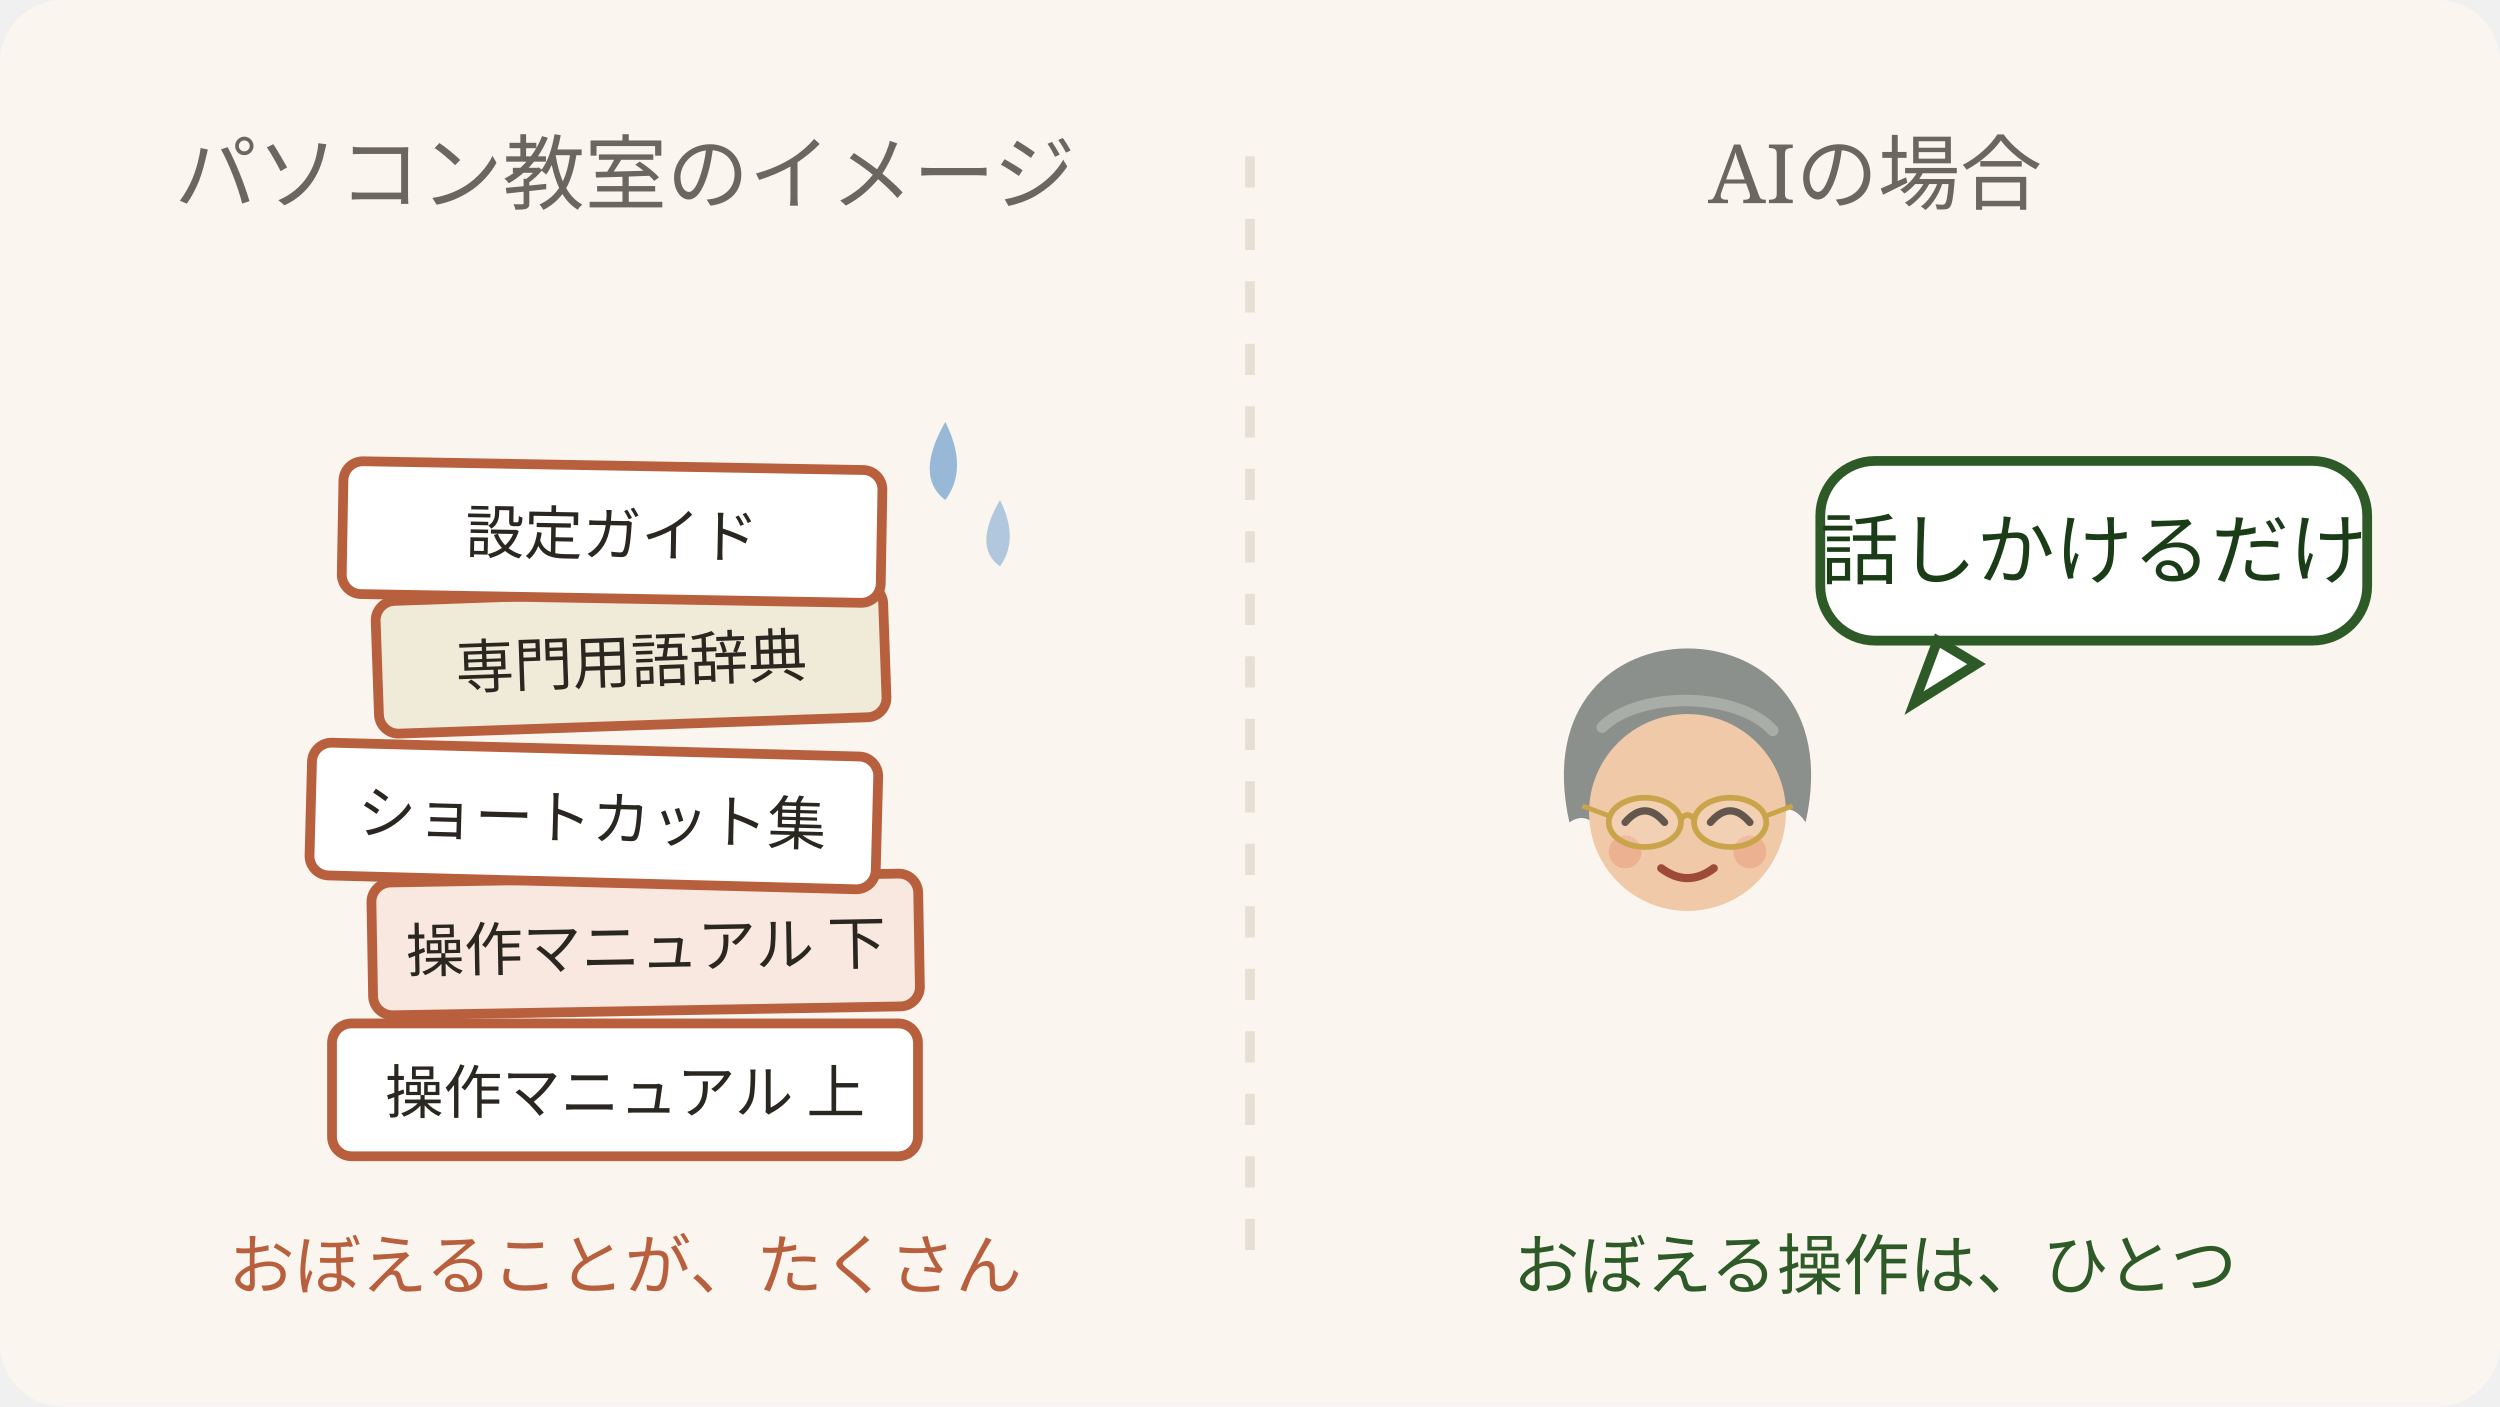
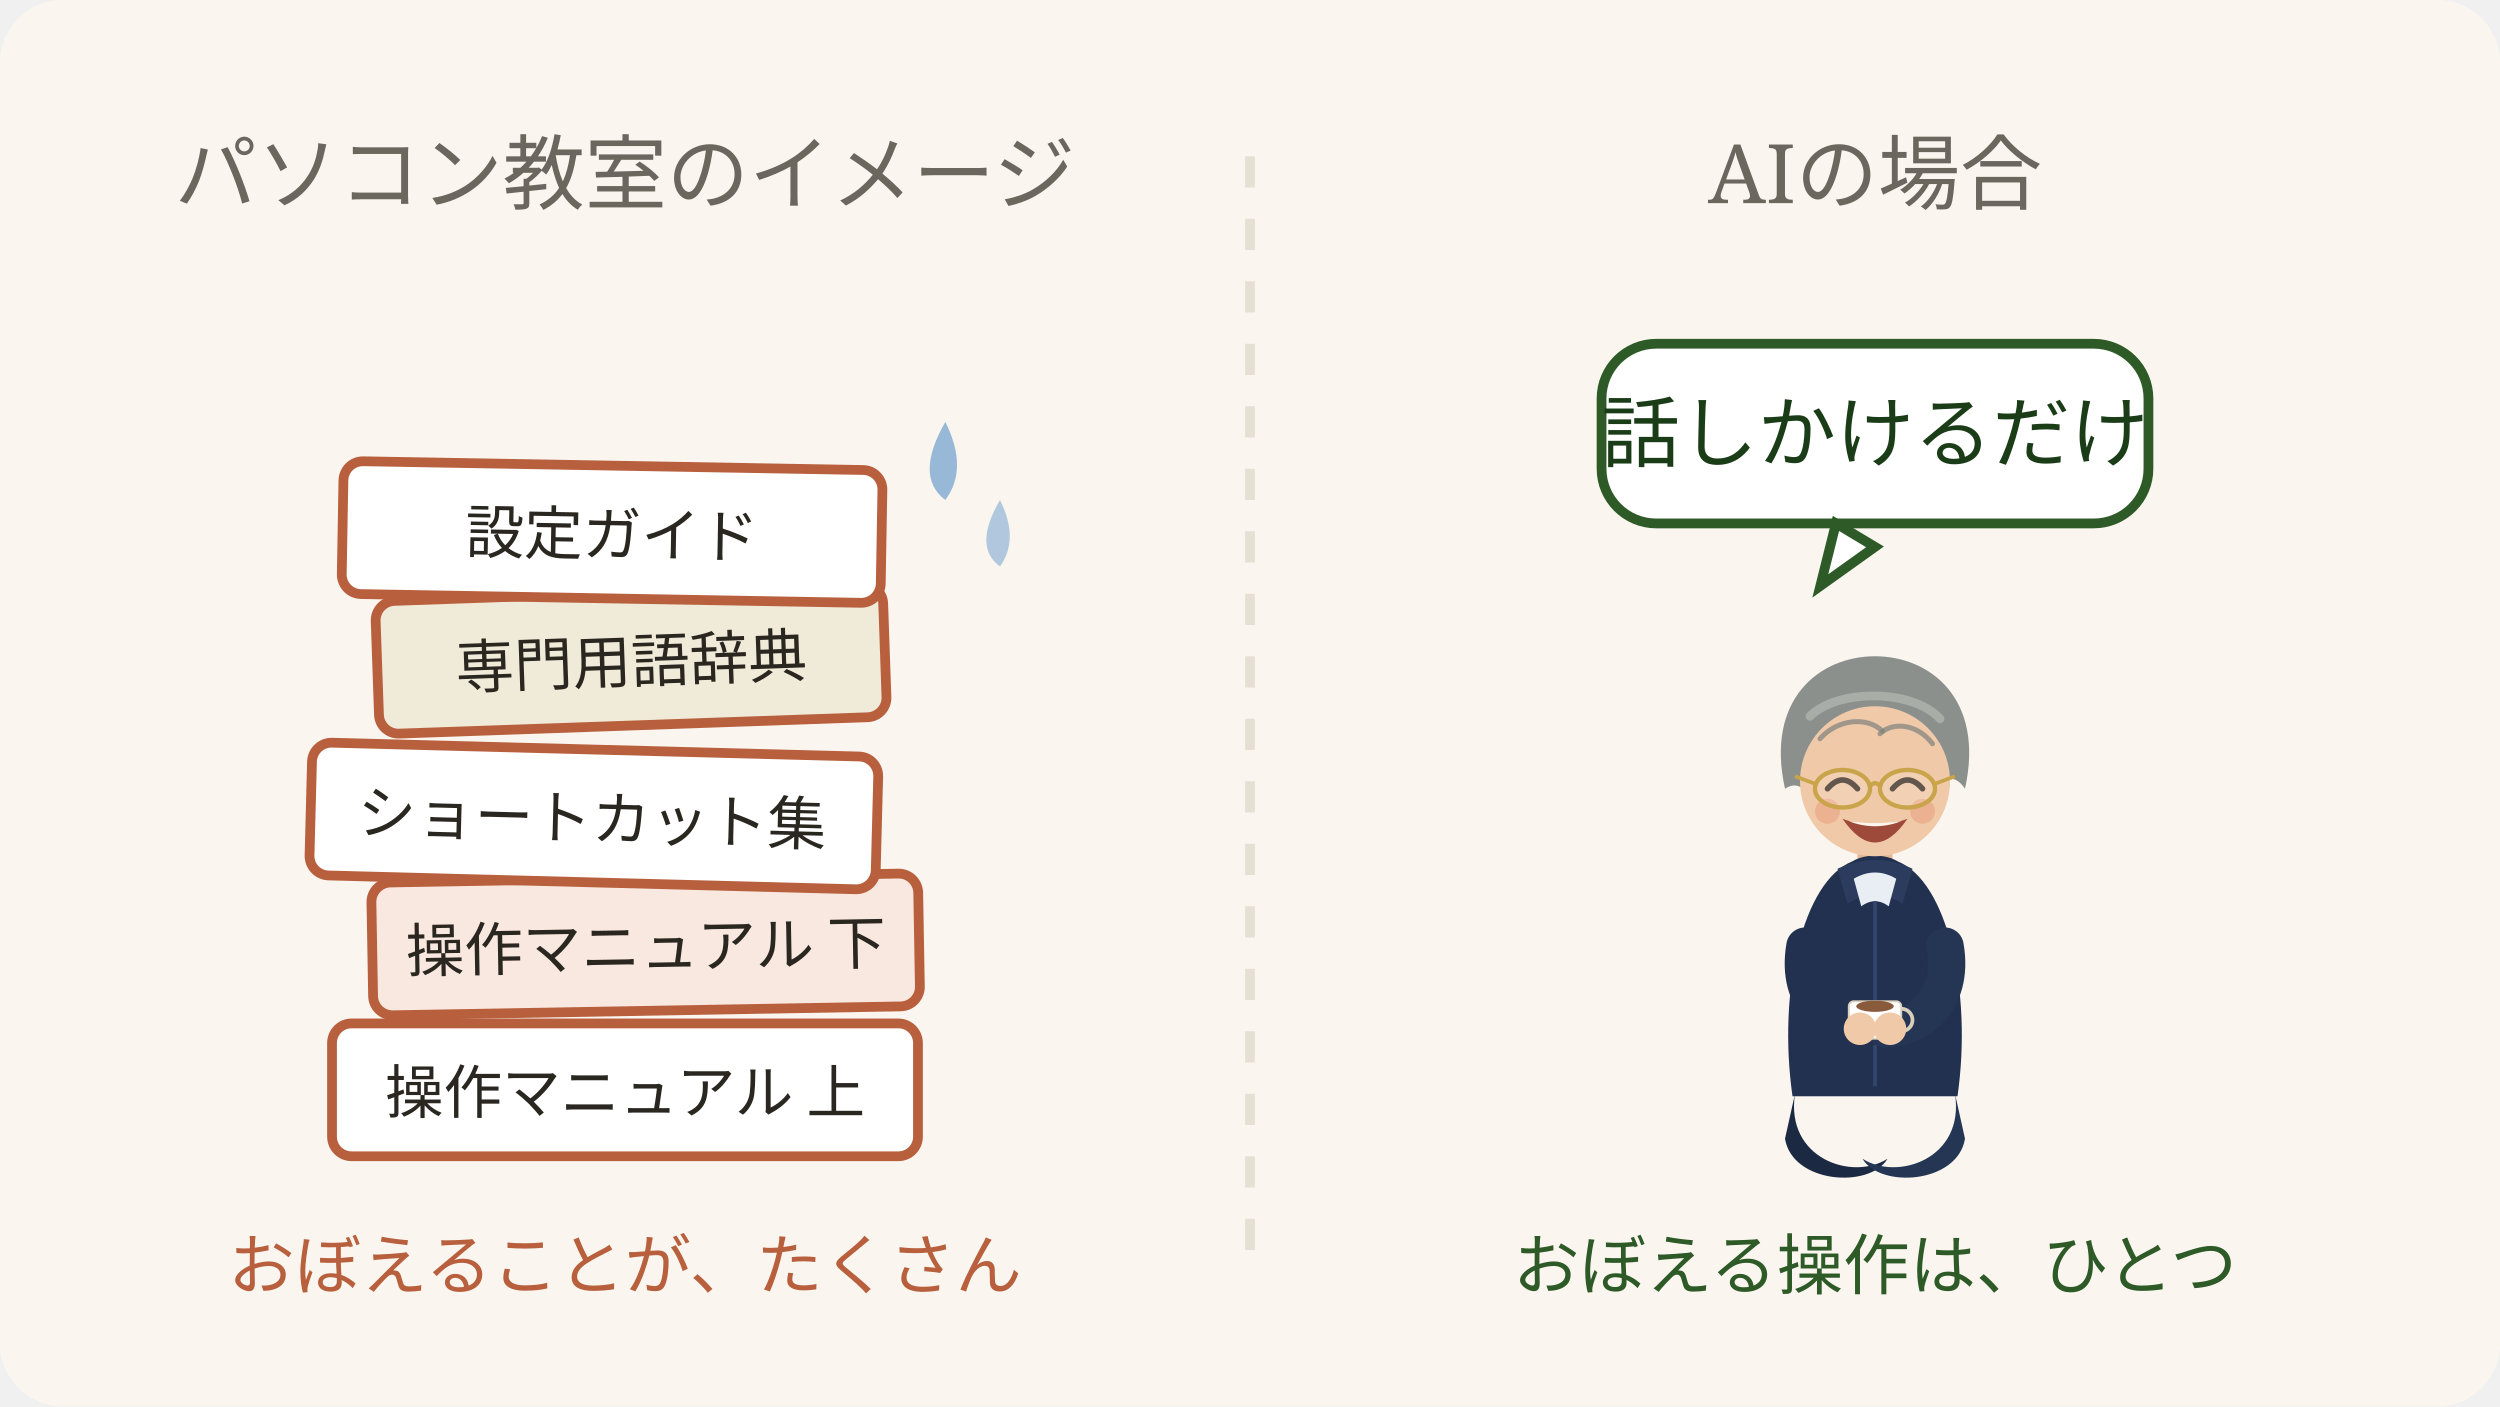
<svg xmlns="http://www.w3.org/2000/svg" viewBox="0 0 640 360" width="640" height="360" role="img" aria-label="左は「パソコン教室のイメージ」として教本が高く積み上がった図、右は「AIの場合」としてマスコットが「話しかけるだけ」とひとこと言っている図の対比">
  <defs>
    <style>
      .cap { font-family: 'Zen Kurenaido', 'Shippori Mincho B1', serif; }
    </style>
  </defs>
  <rect width="640" height="360" rx="16" fill="#faf6ef" />
  <line x1="320" y1="40" x2="320" y2="320" stroke="#e6e0d4" stroke-width="2.5" stroke-dasharray="8 8" />
  <text x="160" y="52" text-anchor="middle" class="cap" font-size="21" fill="#6b665e">パソコン教室のイメージ</text>
  <g class="cap" font-size="15">
    <g transform="translate(85 262)">
      <rect width="150" height="34" rx="5" fill="#ffffff" stroke="#b85f3d" stroke-width="2.5" />
      <text x="75" y="23" text-anchor="middle" fill="#2a2620">操作マニュアル 上</text>
    </g>
    <g transform="translate(95 226) rotate(-1)">
      <rect width="140" height="34" rx="5" fill="#f9e8df" stroke="#b85f3d" stroke-width="2.5" />
      <text x="70" y="23" text-anchor="middle" fill="#2a2620">操作マニュアル 下</text>
    </g>
    <g transform="translate(80 190) rotate(1.5)">
      <rect width="145" height="34" rx="5" fill="#ffffff" stroke="#b85f3d" stroke-width="2.5" />
      <text x="72" y="23" text-anchor="middle" fill="#2a2620">ショートカット集</text>
    </g>
    <g transform="translate(96 154) rotate(-2)">
      <rect width="130" height="34" rx="5" fill="#f0ead8" stroke="#b85f3d" stroke-width="2.5" />
      <text x="65" y="23" text-anchor="middle" fill="#2a2620">専門用語辞典</text>
    </g>
    <g transform="translate(88 118) rotate(1)">
      <rect width="138" height="34" rx="5" fill="#ffffff" stroke="#b85f3d" stroke-width="2.5" />
      <text x="69" y="23" text-anchor="middle" fill="#2a2620">設定ガイド</text>
    </g>
    <path d="M242 108 q6 12 0 20 q-8 -6 0 -20z" fill="#7ea9d1" opacity="0.8" />
    <path d="M256 128 q5 10 0 17 q-7 -5 0 -17z" fill="#7ea9d1" opacity="0.6" />
  </g>
  <text x="160" y="330" text-anchor="middle" class="cap" font-size="17" fill="#b85f3d">おぼえることが、たくさん</text>
  <text x="480" y="52" text-anchor="middle" class="cap" font-size="21" fill="#6b665e">AIの場合</text>
-   <g transform="translate(432,208) scale(0.42)">
+   <g transform="translate(480,200) scale(0.32)">
+     <path d="M-64 250 C-72 302 -18 320 10 302 C-4 326 -66 322 -72 286 Z" fill="#1c2942" />
+     <path d="M64 250 C72 302 18 320 -10 302 C4 326 66 322 72 286 Z" fill="#243654" />
+     <rect x="-14" y="48" width="28" height="22" rx="7" fill="#e6b892" />
+     <path d="M-66 252 C-78 168 -58 80 -18 64 C-8 58 8 58 18 64 C58 80 78 168 66 252 Z" fill="#22314f" />
+     <path d="M-30 70 Q0 56 30 70 L22 98 Q0 84 -22 98 Z" fill="#2c3c5e" />
+     <path d="M-17 78 Q0 68 17 78 L11 100 Q0 92 -11 100 Z" fill="#e9eef5" />
+     <line x1="0" y1="96" x2="0" y2="244" stroke="#33456b" stroke-width="3" />
    <path d="M-72 6 C-88 -66 -44 -100 0 -100 C44 -100 88 -66 72 6 C64 -6 54 -4 48 8 C40 -8 30 -6 24 8 C16 -8 4 -8 -2 8 C-10 -8 -22 -8 -28 8 C-36 -6 -48 -6 -54 10 C-60 2 -66 2 -72 6 Z" fill="#8c908c" />
    <circle cx="0" cy="0" r="60" fill="#f0c9a8" />
    <path d="M-52 -52 C-30 -74 30 -74 52 -50" stroke="#a9ada8" stroke-width="7" fill="none" stroke-linecap="round" />
+     <path d="M-44 -34 C-30 -50 -6 -52 6 -40" stroke="#7d817d" stroke-width="4" fill="none" stroke-linecap="round" opacity="0.7" />
+     <path d="M46 -30 C34 -46 14 -48 4 -38" stroke="#7d817d" stroke-width="4" fill="none" stroke-linecap="round" opacity="0.7" />
    <circle cx="-38" cy="24" r="10" fill="#e79a78" opacity="0.5" />
    <circle cx="38" cy="24" r="10" fill="#e79a78" opacity="0.5" />
    <path d="M-38 6 Q-26 -8 -14 6" stroke="#4a3b2f" stroke-width="4.5" fill="none" stroke-linecap="round" />
    <path d="M14 6 Q26 -8 38 6" stroke="#4a3b2f" stroke-width="4.5" fill="none" stroke-linecap="round" />
    <g stroke="#c9a44a" stroke-width="3.5" fill="#ffffff" fill-opacity="0.14">
      <ellipse cx="-26" cy="6" rx="22" ry="15" />
      <ellipse cx="26" cy="6" rx="22" ry="15" />
    </g>
    <path d="M-4 4 Q0 -1 4 4" stroke="#c9a44a" stroke-width="3.5" fill="none" />
    <line x1="-48" y1="2" x2="-64" y2="-4" stroke="#c9a44a" stroke-width="3" />
    <line x1="48" y1="2" x2="64" y2="-4" stroke="#c9a44a" stroke-width="3" />
-     <path d="M-16 34 Q0 46 16 34" stroke="#9e4a3a" stroke-width="5" fill="none" stroke-linecap="round" />
+     <path d="M-26 30 Q0 40 26 30 Q0 68 -26 30 Z" fill="#9e4a3a" />
+     <path d="M-21 32 Q0 40 21 32 Q0 35 -21 32 Z" fill="#faf6ef" />
+     <path d="M-56 132 C-64 178 -32 198 -8 198" fill="none" stroke="#22314f" stroke-width="30" stroke-linecap="round" />
+     <path d="M56 132 C64 178 32 198 8 198" fill="none" stroke="#243654" stroke-width="30" stroke-linecap="round" />
+     <path d="M-17 176 h34 a4 4 0 0 1 4 4 v13 a13 13 0 0 1 -13 13 h-16 a13 13 0 0 1 -13 -13 v-13 a4 4 0 0 1 4 -4 Z" fill="#ffffff" stroke="#d9cfbb" stroke-width="1.5" />
+     <path d="M21 182 a9 9 0 0 1 0 18" fill="none" stroke="#d9cfbb" stroke-width="3" />
+     <ellipse cx="0" cy="180" rx="15" ry="4.5" fill="#8a5a3c" />
+     <circle cx="-12" cy="198" r="13" fill="#f0c9a8" />
+     <circle cx="12" cy="198" r="13" fill="#f0c9a8" />
  </g>
  <g>
-     <rect x="466" y="118" width="140" height="46" rx="14" fill="#ffffff" stroke="#2d5a27" stroke-width="2.5" />
-     <path d="M496 164 l-6 16 l16 -10 z" fill="#ffffff" stroke="#2d5a27" stroke-width="2.5" />
-     <text x="536" y="148" text-anchor="middle" class="cap" font-size="20" fill="#1a3d18">話しかけるだけ</text>
+     <rect x="410" y="88" width="140" height="46" rx="14" fill="#ffffff" stroke="#2d5a27" stroke-width="2.5" />
+     <path d="M470 134 l-4 16 l14 -10 z" fill="#ffffff" stroke="#2d5a27" stroke-width="2.5" />
+     <text x="480" y="118" text-anchor="middle" class="cap" font-size="20" fill="#1a3d18">話しかけるだけ</text>
  </g>
  <text x="480" y="330" text-anchor="middle" class="cap" font-size="17" fill="#2d5a27">おぼえる操作は、ひとつ</text>
</svg>
